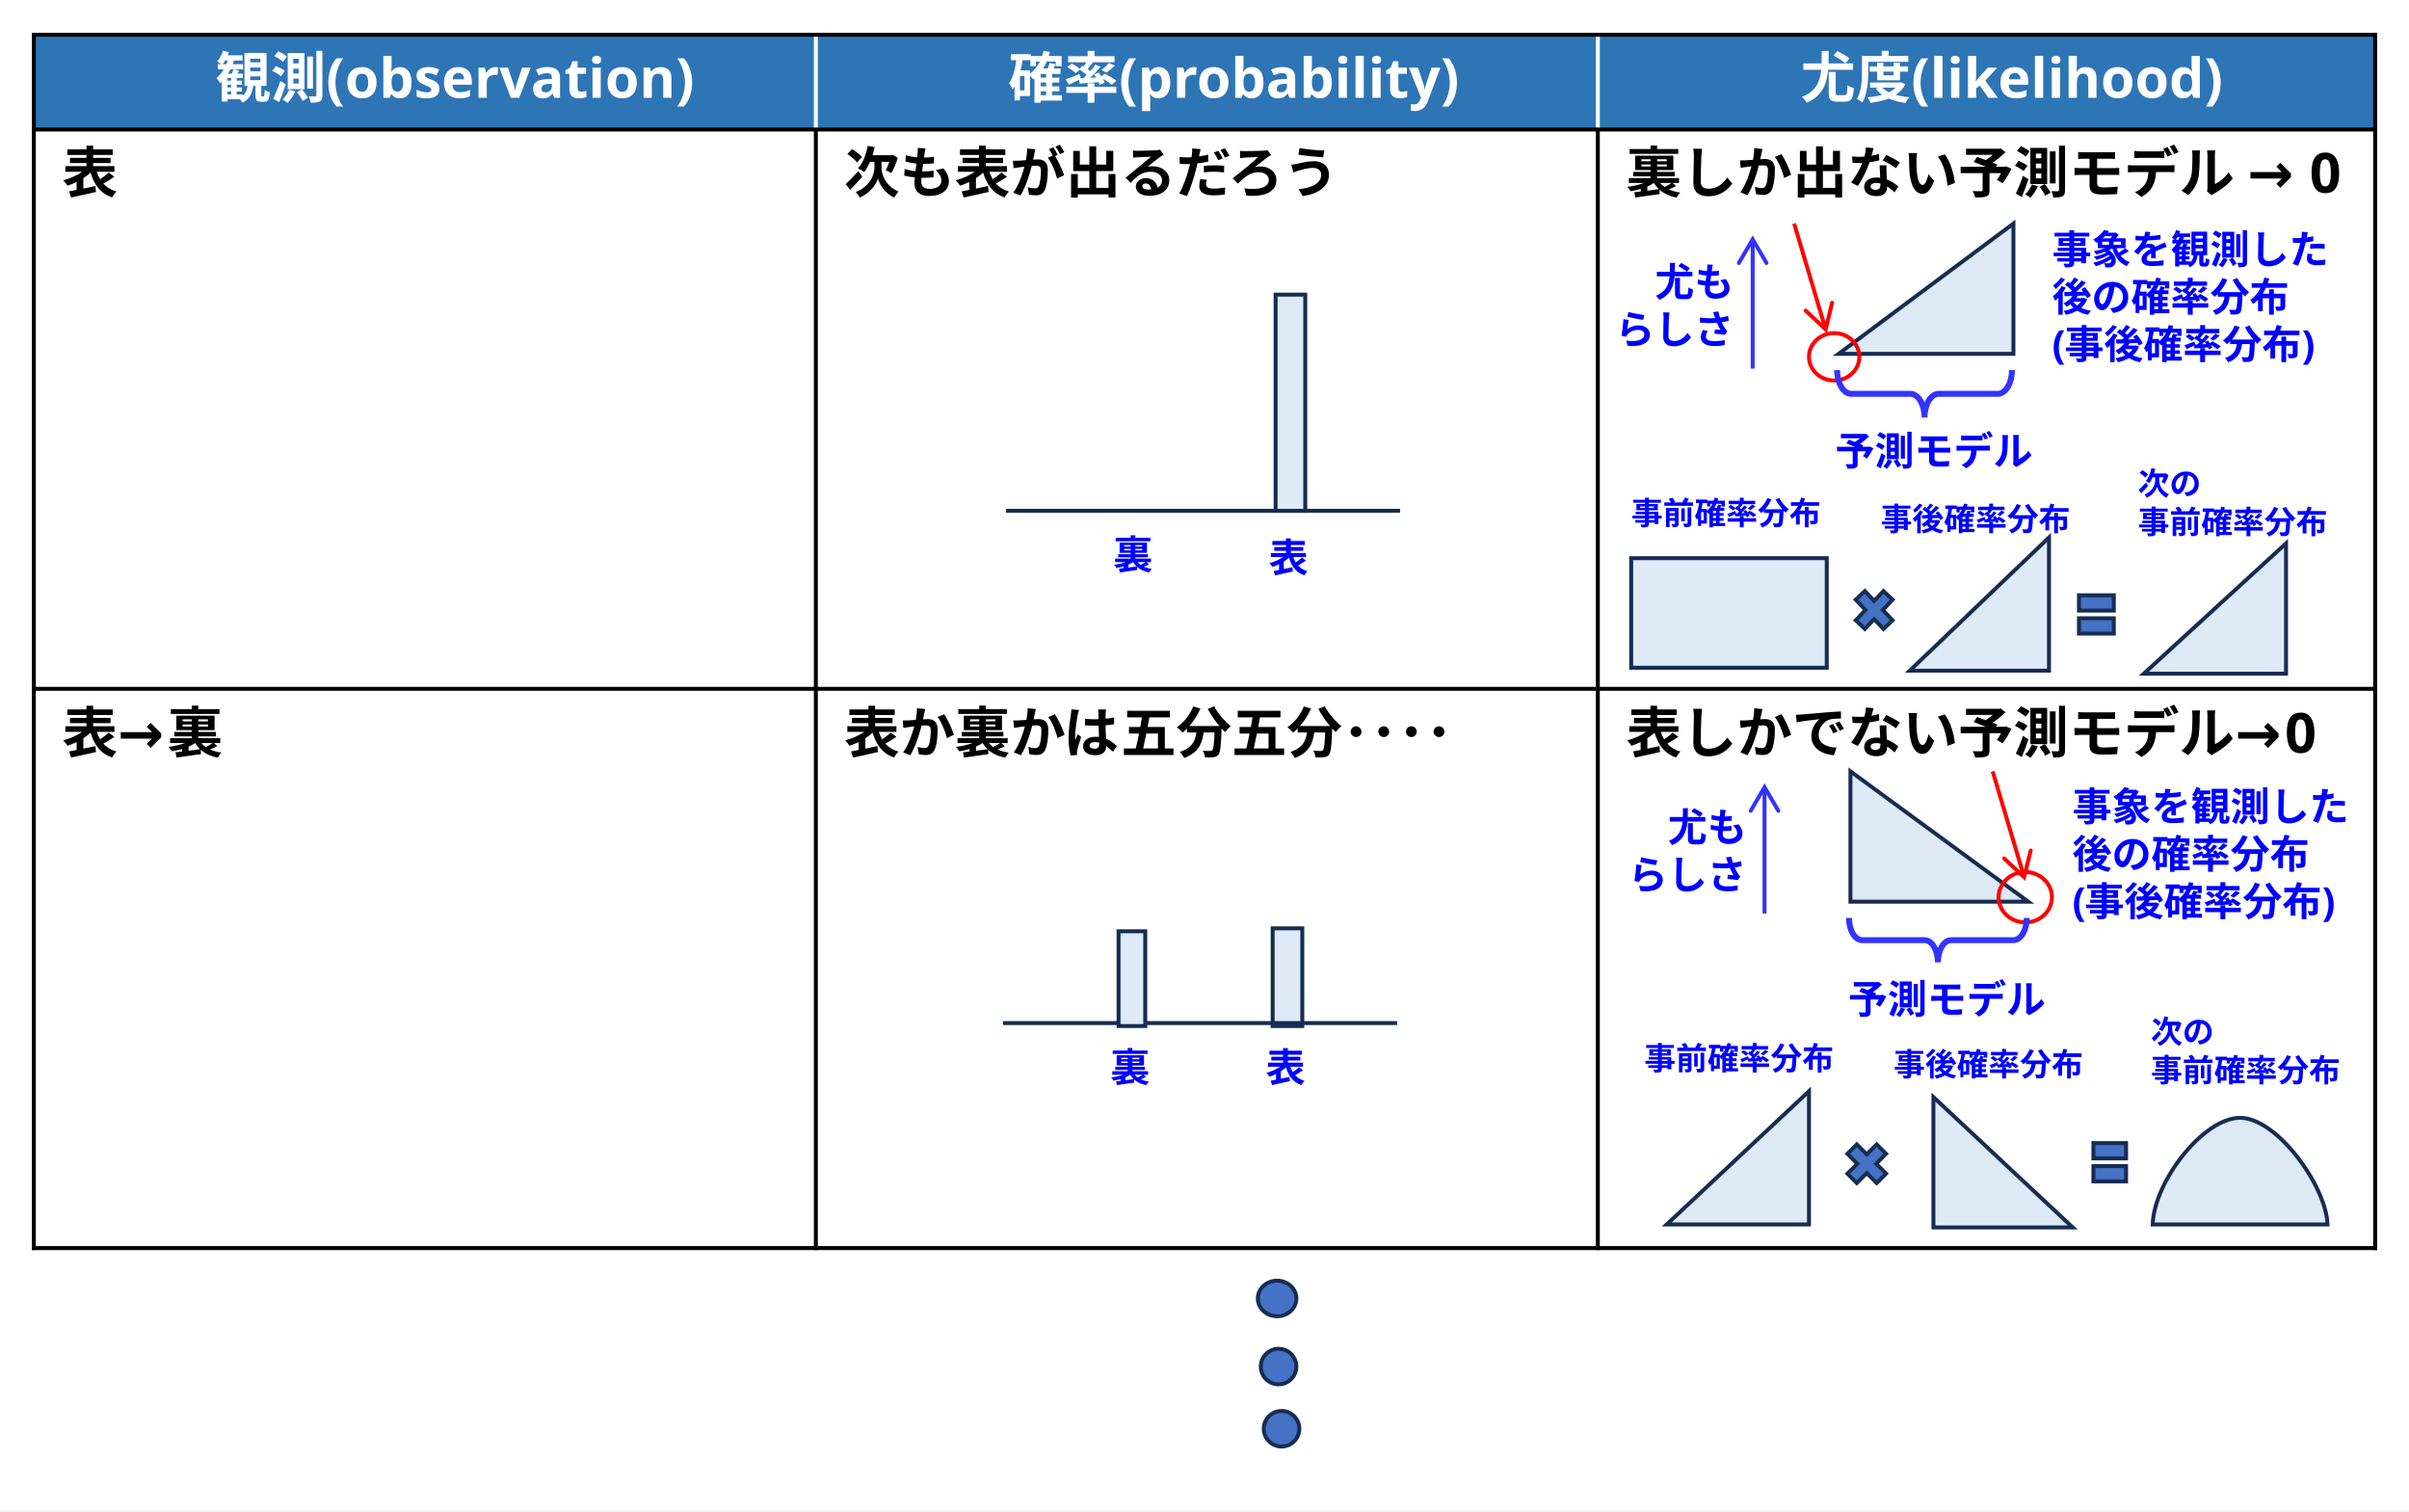
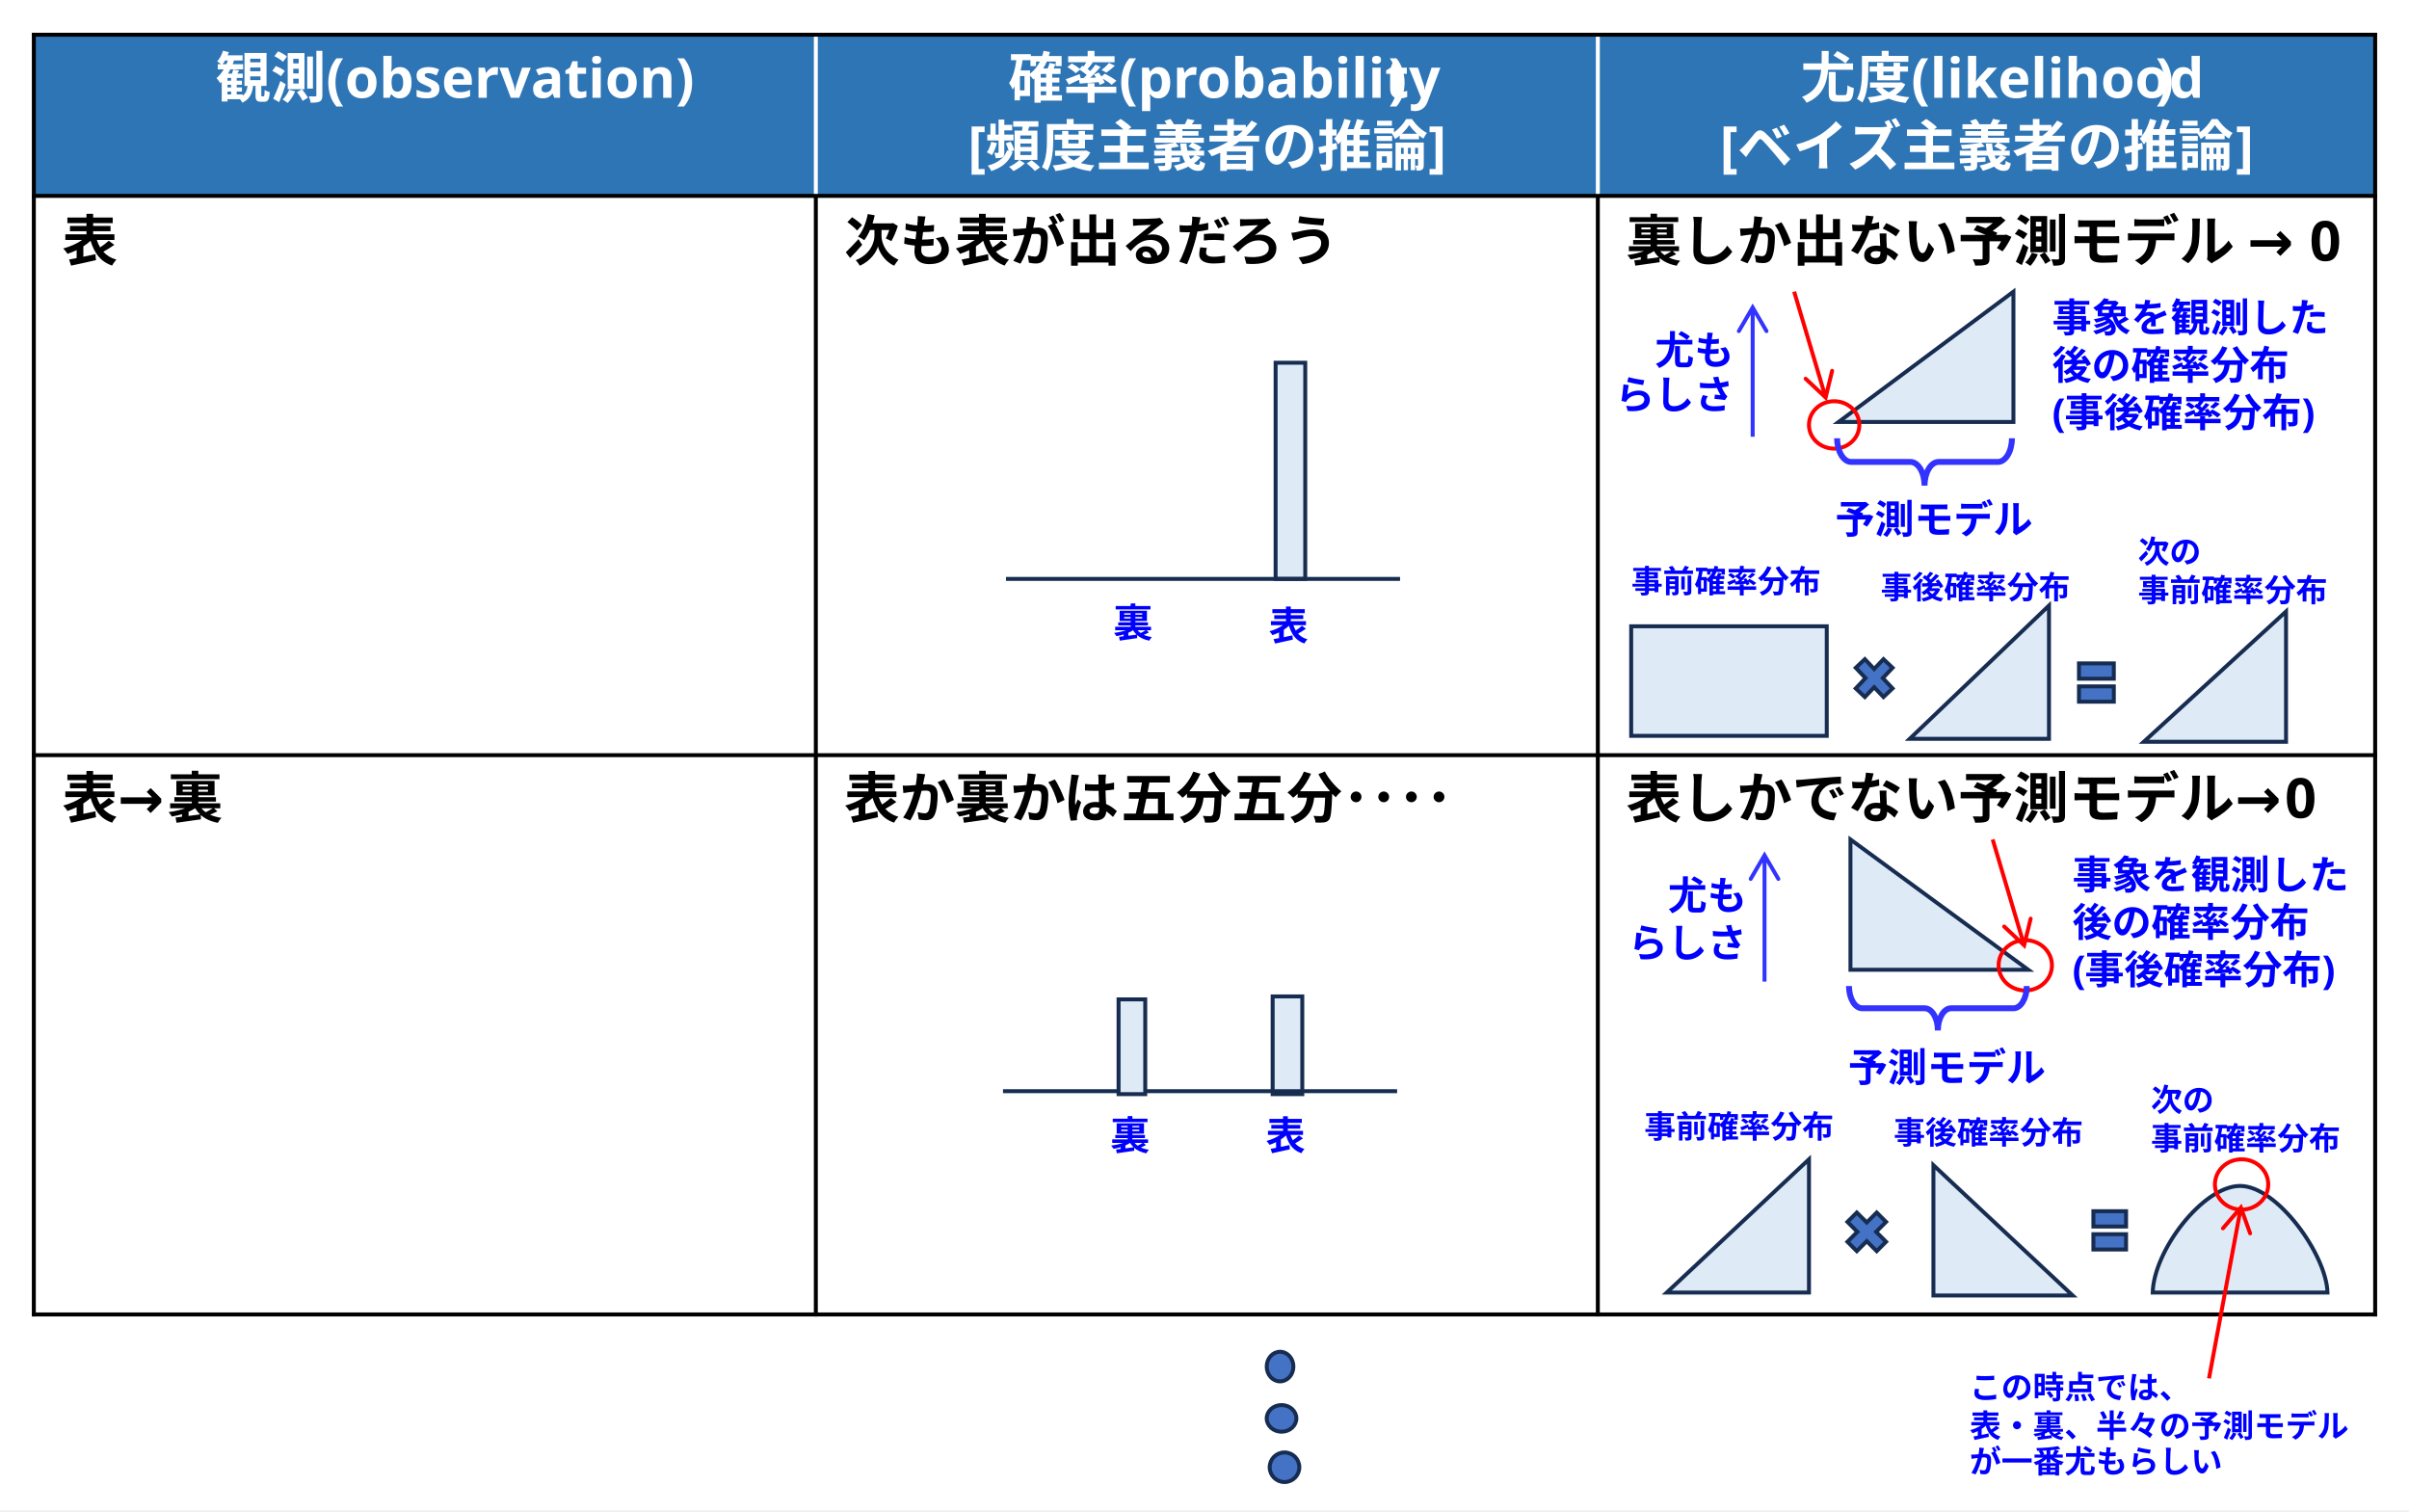
<svg xmlns="http://www.w3.org/2000/svg" width="813" height="510" overflow="hidden">
  <g>
    <rect x="0" y="0" width="813" height="509.624" fill="#FFFFFF" />
-     <path d="M11.418 11.716 275.331 11.716 275.331 43.706 11.418 43.706Z" fill="#2E75B6" fill-rule="evenodd" />
-     <path d="M275.331 11.716 539.243 11.716 539.243 43.706 275.331 43.706Z" fill="#2E75B6" fill-rule="evenodd" />
-     <path d="M539.243 11.716 801.582 11.716 801.582 43.706 539.243 43.706Z" fill="#2E75B6" fill-rule="evenodd" />
-     <path d="M275.331 11.05 275.331 43.706" stroke="#FFFFFF" stroke-width="1.334" stroke-linejoin="round" stroke-miterlimit="10" fill="none" fill-rule="evenodd" />
-     <path d="M275.331 43.706 275.331 421.849" stroke="#000000" stroke-width="1.334" stroke-linejoin="round" stroke-miterlimit="10" fill="none" fill-rule="evenodd" />
-     <path d="M539.243 11.05 539.243 43.706" stroke="#FFFFFF" stroke-width="1.334" stroke-linejoin="round" stroke-miterlimit="10" fill="none" fill-rule="evenodd" />
-     <path d="M539.243 43.706 539.243 421.849" stroke="#000000" stroke-width="1.334" stroke-linejoin="round" stroke-miterlimit="10" fill="none" fill-rule="evenodd" />
-     <path d="M10.752 43.706 802.249 43.706" stroke="#000000" stroke-width="1.334" stroke-linejoin="round" stroke-miterlimit="10" fill="none" fill-rule="evenodd" />
-     <path d="M10.752 232.444 802.249 232.444" stroke="#000000" stroke-width="1.334" stroke-linejoin="round" stroke-miterlimit="10" fill="none" fill-rule="evenodd" />
-     <path d="M11.418 11.05 11.418 421.849" stroke="#000000" stroke-width="1.334" stroke-linejoin="round" stroke-miterlimit="10" fill="none" fill-rule="evenodd" />
-     <path d="M801.582 11.05 801.582 421.849" stroke="#000000" stroke-width="1.334" stroke-linejoin="round" stroke-miterlimit="10" fill="none" fill-rule="evenodd" />
+     <path d="M11.418 11.716 275.331 11.716 275.331 66.098 11.418 66.098Z" fill="#2E75B6" fill-rule="evenodd" />
+     <path d="M275.331 11.716 539.243 11.716 539.243 66.098 275.331 66.098Z" fill="#2E75B6" fill-rule="evenodd" />
+     <path d="M539.243 11.716 801.582 11.716 801.582 66.098 539.243 66.098Z" fill="#2E75B6" fill-rule="evenodd" />
+     <path d="M275.331 11.05 275.331 66.098" stroke="#FFFFFF" stroke-width="1.334" stroke-linejoin="round" stroke-miterlimit="10" fill="none" fill-rule="evenodd" />
+     <path d="M275.331 66.098 275.331 444.241" stroke="#000000" stroke-width="1.334" stroke-linejoin="round" stroke-miterlimit="10" fill="none" fill-rule="evenodd" />
+     <path d="M539.243 11.05 539.243 66.098" stroke="#FFFFFF" stroke-width="1.334" stroke-linejoin="round" stroke-miterlimit="10" fill="none" fill-rule="evenodd" />
+     <path d="M539.243 66.098 539.243 444.241" stroke="#000000" stroke-width="1.334" stroke-linejoin="round" stroke-miterlimit="10" fill="none" fill-rule="evenodd" />
+     <path d="M10.752 66.098 802.249 66.098" stroke="#000000" stroke-width="1.334" stroke-linejoin="round" stroke-miterlimit="10" fill="none" fill-rule="evenodd" />
+     <path d="M10.752 254.837 802.249 254.837" stroke="#000000" stroke-width="1.334" stroke-linejoin="round" stroke-miterlimit="10" fill="none" fill-rule="evenodd" />
+     <path d="M11.418 11.05 11.418 444.241" stroke="#000000" stroke-width="1.334" stroke-linejoin="round" stroke-miterlimit="10" fill="none" fill-rule="evenodd" />
+     <path d="M801.582 11.05 801.582 444.241" stroke="#000000" stroke-width="1.334" stroke-linejoin="round" stroke-miterlimit="10" fill="none" fill-rule="evenodd" />
    <path d="M10.752 11.716 802.249 11.716" stroke="#000000" stroke-width="1.334" stroke-linejoin="round" stroke-miterlimit="10" fill="none" fill-rule="evenodd" />
-     <path d="M10.752 421.182 802.249 421.182" stroke="#000000" stroke-width="1.334" stroke-linejoin="round" stroke-miterlimit="10" fill="none" fill-rule="evenodd" />
-     <text fill="#FFFFFF" font-family="Yu Gothic,Yu Gothic_MSFontService,sans-serif" font-weight="700" font-size="18.661" transform="matrix(1 0 0 0.999263 607.643 33)">尤度</text>
-     <text fill="#FFFFFF" font-family="Calibri,Calibri_MSFontService,sans-serif" font-weight="700" font-size="18.661" transform="matrix(1 0 0 0.999263 644.992 33)">(likelihood)</text>
-     <text fill="#FFFFFF" font-family="Yu Gothic,Yu Gothic_MSFontService,sans-serif" font-weight="700" font-size="18.661" transform="matrix(1 0 0 0.999263 340.289 33)">確率</text>
-     <text fill="#FFFFFF" font-family="Calibri,Calibri_MSFontService,sans-serif" font-weight="700" font-size="18.661" transform="matrix(1 0 0 0.999263 377.638 33)">(probability)</text>
+     <path d="M10.752 443.575 802.249 443.575" stroke="#000000" stroke-width="1.334" stroke-linejoin="round" stroke-miterlimit="10" fill="none" fill-rule="evenodd" />
+     <text fill="#FFFFFF" font-family="Yu Gothic,Yu Gothic_MSFontService,sans-serif" font-weight="700" font-size="18.661" transform="matrix(1 0 0 0.999263 607.64 33)">尤度</text>
+     <text fill="#FFFFFF" font-family="Calibri,Calibri_MSFontService,sans-serif" font-weight="700" font-size="18.661" transform="matrix(1 0 0 0.999263 644.989 33)">(likelihood</text>
+     <text fill="#FFFFFF" font-family="Calibri,Calibri_MSFontService,sans-serif" font-weight="700" font-size="18.661" transform="matrix(1 0 0 0.999263 727.342 33)">)</text>
+     <text fill="#FFFFFF" font-family="Calibri,Calibri_MSFontService,sans-serif" font-weight="700" font-size="18.661" transform="matrix(1 0 0 0.999263 580.375 56)">[</text>
+     <text fill="#FFFFFF" font-family="Yu Gothic,Yu Gothic_MSFontService,sans-serif" font-weight="700" font-size="18.661" transform="matrix(1 0 0 0.999263 586.378 56)">ベイズ主義者の推論</text>
+     <text fill="#FFFFFF" font-family="Calibri,Calibri_MSFontService,sans-serif" font-weight="700" font-size="18.661" transform="matrix(1 0 0 0.999263 754.447 56)">]</text>
+     <text fill="#FFFFFF" font-family="Yu Gothic,Yu Gothic_MSFontService,sans-serif" font-weight="700" font-size="18.661" transform="matrix(1 0 0 0.999263 340.293 33)">確率</text>
+     <text fill="#FFFFFF" font-family="Calibri,Calibri_MSFontService,sans-serif" font-weight="700" font-size="18.661" transform="matrix(1 0 0 0.999263 377.641 33)">(probability</text>
+     <text fill="#FFFFFF" font-family="Calibri,Calibri_MSFontService,sans-serif" font-weight="700" font-size="18.661" transform="matrix(1 0 0 0.999263 468.452 33)">)</text>
+     <text fill="#FFFFFF" font-family="Calibri,Calibri_MSFontService,sans-serif" font-weight="700" font-size="18.661" transform="matrix(1 0 0 0.999263 326.587 56)">[</text>
+     <text fill="#FFFFFF" font-family="Yu Gothic,Yu Gothic_MSFontService,sans-serif" font-weight="700" font-size="18.661" transform="matrix(1 0 0 0.999263 332.589 56)">頻度主義者の推論</text>
+     <text fill="#FFFFFF" font-family="Calibri,Calibri_MSFontService,sans-serif" font-weight="700" font-size="18.661" transform="matrix(1 0 0 0.999263 481.984 56)">]</text>
    <text fill="#FFFFFF" font-family="Yu Gothic,Yu Gothic_MSFontService,sans-serif" font-weight="700" font-size="18.661" transform="matrix(1 0 0 0.999263 72.699 33)">観測</text>
    <text fill="#FFFFFF" font-family="Calibri,Calibri_MSFontService,sans-serif" font-weight="700" font-size="18.661" transform="matrix(1 0 0 0.999263 110.048 33)">(observation)</text>
    <g>
-       <text font-family="Yu Gothic,Yu Gothic_MSFontService,sans-serif" font-weight="700" font-size="18.661" transform="matrix(1 0 0 0.999263 548.847 65)">裏しか出ない予測モデル</text>
+       <text font-family="Yu Gothic,Yu Gothic_MSFontService,sans-serif" font-weight="700" font-size="18.661" transform="matrix(1 0 0 0.999263 548.847 88)">裏しか出ない予測モデル</text>
    </g>
-     <text font-family="Calibri,Calibri_MSFontService,sans-serif" font-weight="700" font-size="18.661" transform="matrix(1 0 0 0.999263 758.433 65)">→</text>
-     <text font-family="Calibri,Calibri_MSFontService,sans-serif" font-weight="700" font-size="18.661" transform="matrix(1 0 0 0.999263 779.441 65)">0</text>
+     <text font-family="Calibri,Calibri_MSFontService,sans-serif" font-weight="700" font-size="18.661" transform="matrix(1 0 0 0.999263 758.433 88)">→</text>
+     <text font-family="Calibri,Calibri_MSFontService,sans-serif" font-weight="700" font-size="18.661" transform="matrix(1 0 0 0.999263 779.441 88)">0</text>
    <g>
-       <text font-family="Yu Gothic,Yu Gothic_MSFontService,sans-serif" font-weight="700" font-size="18.661" transform="matrix(1 0 0 0.999263 284.935 65)">次も表が出るだろう</text>
+       <text font-family="Yu Gothic,Yu Gothic_MSFontService,sans-serif" font-weight="700" font-size="18.661" transform="matrix(1 0 0 0.999263 284.935 88)">次も表が出るだろう</text>
    </g>
    <g>
-       <text font-family="Yu Gothic,Yu Gothic_MSFontService,sans-serif" font-weight="700" font-size="18.661" transform="matrix(1 0 0 0.999263 21.0225 65)">表</text>
+       <text font-family="Yu Gothic,Yu Gothic_MSFontService,sans-serif" font-weight="700" font-size="18.661" transform="matrix(1 0 0 0.999263 21.0225 88)">表</text>
    </g>
    <g>
-       <text font-family="Yu Gothic,Yu Gothic_MSFontService,sans-serif" font-weight="700" font-size="18.661" transform="matrix(1 0 0 0.999263 548.847 254)">表しかでない予測モデル</text>
+       <text font-family="Yu Gothic,Yu Gothic_MSFontService,sans-serif" font-weight="700" font-size="18.661" transform="matrix(1 0 0 0.999263 548.847 276)">表しかでない予測モデル</text>
    </g>
-     <text font-family="Calibri,Calibri_MSFontService,sans-serif" font-weight="700" font-size="18.661" transform="matrix(1 0 0 0.999263 754.264 254)">→</text>
-     <text font-family="Calibri,Calibri_MSFontService,sans-serif" font-weight="700" font-size="18.661" transform="matrix(1 0 0 0.999263 771.105 254)">0</text>
+     <text font-family="Calibri,Calibri_MSFontService,sans-serif" font-weight="700" font-size="18.661" transform="matrix(1 0 0 0.999263 754.264 276)">→</text>
+     <text font-family="Calibri,Calibri_MSFontService,sans-serif" font-weight="700" font-size="18.661" transform="matrix(1 0 0 0.999263 771.105 276)">0</text>
    <g>
-       <text font-family="Yu Gothic,Yu Gothic_MSFontService,sans-serif" font-weight="700" font-size="18.661" transform="matrix(1 0 0 0.999263 284.935 254)">表</text>
+       <text font-family="Yu Gothic,Yu Gothic_MSFontService,sans-serif" font-weight="700" font-size="18.661" transform="matrix(1 0 0 0.999263 284.935 276)">表</text>
    </g>
-     <text font-family="Yu Gothic,Yu Gothic_MSFontService,sans-serif" font-weight="700" font-size="18.661" transform="matrix(1 0 0 0.999263 303.609 254)">か</text>
-     <text font-family="Yu Gothic,Yu Gothic_MSFontService,sans-serif" font-weight="700" font-size="18.661" transform="matrix(1 0 0 0.999263 322.283 254)">裏</text>
-     <text font-family="Yu Gothic,Yu Gothic_MSFontService,sans-serif" font-weight="700" font-size="18.661" transform="matrix(1 0 0 0.999263 340.958 254)">かは</text>
-     <text font-family="Yu Gothic,Yu Gothic_MSFontService,sans-serif" font-weight="700" font-size="18.661" transform="matrix(1 0 0 0.999263 378.306 254)">五分五分</text>
-     <text font-family="Yu Gothic,Yu Gothic_MSFontService,sans-serif" font-weight="700" font-size="18.661" transform="matrix(1 0 0 0.999263 453.004 254)">････</text>
+     <text font-family="Yu Gothic,Yu Gothic_MSFontService,sans-serif" font-weight="700" font-size="18.661" transform="matrix(1 0 0 0.999263 303.609 276)">か</text>
+     <text font-family="Yu Gothic,Yu Gothic_MSFontService,sans-serif" font-weight="700" font-size="18.661" transform="matrix(1 0 0 0.999263 322.283 276)">裏</text>
+     <text font-family="Yu Gothic,Yu Gothic_MSFontService,sans-serif" font-weight="700" font-size="18.661" transform="matrix(1 0 0 0.999263 340.958 276)">かは</text>
+     <text font-family="Yu Gothic,Yu Gothic_MSFontService,sans-serif" font-weight="700" font-size="18.661" transform="matrix(1 0 0 0.999263 378.306 276)">五分五分</text>
+     <text font-family="Yu Gothic,Yu Gothic_MSFontService,sans-serif" font-weight="700" font-size="18.661" transform="matrix(1 0 0 0.999263 453.004 276)">････</text>
    <g>
-       <text font-family="Yu Gothic,Yu Gothic_MSFontService,sans-serif" font-weight="700" font-size="18.661" transform="matrix(1 0 0 0.999263 21.0225 254)">表</text>
+       <text font-family="Yu Gothic,Yu Gothic_MSFontService,sans-serif" font-weight="700" font-size="18.661" transform="matrix(1 0 0 0.999263 21.0225 276)">表</text>
    </g>
-     <text font-family="Calibri,Calibri_MSFontService,sans-serif" font-weight="700" font-size="18.661" transform="matrix(1 0 0 0.999263 39.6968 254)">→</text>
-     <text font-family="Yu Gothic,Yu Gothic_MSFontService,sans-serif" font-weight="700" font-size="18.661" transform="matrix(1 0 0 0.999263 56.537 254)">裏</text>
-     <path d="M0 43.968 0 0 58.957 43.968Z" stroke="#172C51" stroke-width="1.333" stroke-miterlimit="8" fill="#DEEBF7" fill-rule="evenodd" transform="matrix(-1.00074 0 0 1 679.5 75.4444)" />
-     <path d="M610.5 120.411C610.5 115.996 614.306 112.417 619 112.417 623.694 112.417 627.5 115.996 627.5 120.411 627.5 124.826 623.694 128.405 619 128.405 614.306 128.405 610.5 124.826 610.5 120.411Z" stroke="#FF0000" stroke-width="1.334" stroke-miterlimit="8" fill="none" fill-rule="evenodd" />
-     <path d="M679 124.908C679 129.323 676.868 132.902 674.238 132.902L654.262 132.902C651.632 132.902 649.5 136.481 649.5 140.896 649.5 136.481 647.368 132.902 644.738 132.902L624.762 132.902C622.132 132.902 620 129.323 620 124.908" stroke="#3333FF" stroke-width="1.999" stroke-miterlimit="8" fill="none" fill-rule="evenodd" />
-     <text fill="#0000FF" font-family="Yu Gothic,Yu Gothic_MSFontService,sans-serif" font-weight="700" font-size="13.329" transform="matrix(1 0 0 0.999263 619.349 157)">予測モデル</text>
-     <text fill="#0000FF" font-family="Yu Gothic,Yu Gothic_MSFontService,sans-serif" font-weight="700" font-size="13.329" transform="matrix(1 0 0 0.999263 558.478 100)">尤も</text>
-     <text fill="#0000FF" font-family="Yu Gothic,Yu Gothic_MSFontService,sans-serif" font-weight="700" font-size="13.329" transform="matrix(1 0 0 0.999263 545.139 116)">らしさ</text>
-     <path d="M590.833 124.408 590.833 80.761 592.167 80.761 592.167 124.408ZM586.255 88.423 591.5 79.438 596.745 88.423C596.93 88.74 596.823 89.149 596.505 89.334 596.187 89.519 595.778 89.412 595.593 89.094L590.924 81.097 592.076 81.097 587.408 89.094C587.222 89.412 586.814 89.519 586.495 89.334 586.177 89.149 586.07 88.74 586.255 88.423Z" fill="#3333FF" />
-     <path d="M615.484 111.342 604.861 75.634 606.139 75.254 616.763 110.962ZM618.966 102.315 616.501 112.42 608.912 105.302C608.643 105.05 608.63 104.628 608.882 104.36 609.134 104.091 609.556 104.078 609.824 104.33L616.58 110.666 615.476 110.994 617.67 101.999C617.757 101.642 618.118 101.422 618.476 101.51 618.834 101.597 619.053 101.957 618.966 102.315Z" fill="#FF0000" />
-     <rect x="550.5" y="188.361" width="66" height="36.973" stroke="#172C51" stroke-width="1.334" stroke-miterlimit="8" fill="#DEEBF7" />
-     <path d="M626.286 202.37 629.36 199.46 632.5 202.773 635.64 199.46 638.714 202.37 635.416 205.848 638.714 209.327 635.64 212.236 632.5 208.924 629.36 212.236 626.286 209.327 629.584 205.848Z" stroke="#172C51" stroke-width="1.334" stroke-miterlimit="8" fill="#4472C4" fill-rule="evenodd" />
-     <path d="M0 44.967 0 0 46.965 44.967Z" stroke="#172C51" stroke-width="1.333" stroke-miterlimit="8" fill="#DEEBF7" fill-rule="evenodd" transform="matrix(-1.00074 0 0 1 691.5 181.366)" />
-     <path d="M0 43.968 0 0 47.965 43.968Z" stroke="#172C51" stroke-width="1.333" stroke-miterlimit="8" fill="#DEEBF7" fill-rule="evenodd" transform="matrix(-1.00074 0 0 1 771.5 183.365)" />
-     <path d="M701.621 200.884 713.379 200.884 713.379 206.054 701.621 206.054ZM701.621 208.64 713.379 208.64 713.379 213.81 701.621 213.81Z" stroke="#172C51" stroke-width="1.334" stroke-miterlimit="8" fill="#4472C4" fill-rule="evenodd" />
-     <text fill="#0000FF" font-family="Yu Gothic,Yu Gothic_MSFontService,sans-serif" font-weight="700" font-size="10.663" transform="matrix(1 0 0 0.999263 550.527 177)">事前確率分布</text>
-     <text fill="#0000FF" font-family="Yu Gothic,Yu Gothic_MSFontService,sans-serif" font-weight="700" font-size="10.663" transform="matrix(1 0 0 0.999263 634.694 179)">事後確率分布</text>
-     <text fill="#0000FF" font-family="Yu Gothic,Yu Gothic_MSFontService,sans-serif" font-weight="700" font-size="10.663" transform="matrix(1 0 0 0.999263 721.521 167)">次の</text>
-     <text fill="#0000FF" font-family="Yu Gothic,Yu Gothic_MSFontService,sans-serif" font-weight="700" font-size="10.663" transform="matrix(1 0 0 0.999263 721.521 180)">事前確率分布</text>
-     <path d="M624.5 304.276 624.5 260.308 684.5 304.276Z" stroke="#172C51" stroke-width="1.334" stroke-miterlimit="8" fill="#DEEBF7" fill-rule="evenodd" />
-     <path d="M674.5 302.777C674.5 298.086 678.529 294.283 683.5 294.283 688.471 294.283 692.5 298.086 692.5 302.777 692.5 307.468 688.471 311.271 683.5 311.271 678.529 311.271 674.5 307.468 674.5 302.777Z" stroke="#FF0000" stroke-width="1.334" stroke-miterlimit="8" fill="none" fill-rule="evenodd" />
-     <path d="M684 309.772C684 313.911 682.001 317.266 679.536 317.266L658.464 317.266C655.999 317.266 654 320.622 654 324.761 654 320.622 652.001 317.266 649.536 317.266L628.464 317.266C625.999 317.266 624 313.911 624 309.772" stroke="#3333FF" stroke-width="1.999" stroke-miterlimit="8" fill="none" fill-rule="evenodd" />
-     <text fill="#0000FF" font-family="Yu Gothic,Yu Gothic_MSFontService,sans-serif" font-weight="700" font-size="13.329" transform="matrix(1 0 0 0.999263 623.714 342)">予測モデル</text>
-     <text fill="#0000FF" font-family="Yu Gothic,Yu Gothic_MSFontService,sans-serif" font-weight="700" font-size="13.329" transform="matrix(1 0 0 0.999263 562.843 284)">尤も</text>
-     <text fill="#0000FF" font-family="Yu Gothic,Yu Gothic_MSFontService,sans-serif" font-weight="700" font-size="13.329" transform="matrix(1 0 0 0.999263 549.505 300)">らしさ</text>
-     <path d="M594.833 308.273 594.833 265.625 596.167 265.625 596.167 308.273ZM590.255 273.286 595.5 264.302 600.745 273.286C600.93 273.604 600.823 274.012 600.505 274.198 600.186 274.383 599.778 274.276 599.592 273.958L594.924 265.961 596.076 265.961 591.408 273.958C591.222 274.276 590.814 274.383 590.495 274.198 590.177 274.012 590.07 273.604 590.255 273.286Z" fill="#3333FF" />
-     <path d="M682.484 296.206 671.861 260.498 673.139 260.118 683.763 295.826ZM685.966 287.179 683.501 297.284 675.912 290.166C675.643 289.914 675.63 289.492 675.882 289.224 676.134 288.955 676.556 288.942 676.824 289.194L683.58 295.53 682.476 295.858 684.67 286.863C684.757 286.505 685.118 286.286 685.476 286.373 685.834 286.461 686.053 286.821 685.966 287.179Z" fill="#FF0000" />
-     <path d="M623.483 389.356 626.643 386.199 630 389.553 633.357 386.199 636.517 389.356 633.16 392.711 636.517 396.065 633.357 399.222 630 395.868 626.643 399.222 623.483 396.065 626.84 392.711Z" stroke="#172C51" stroke-width="1.334" stroke-miterlimit="8" fill="#4472C4" fill-rule="evenodd" />
-     <path d="M0 44.967 0 0 47.965 44.967Z" stroke="#172C51" stroke-width="1.333" stroke-miterlimit="8" fill="#DEEBF7" fill-rule="evenodd" transform="matrix(-1.00074 0 0 1 610.5 368.229)" />
-     <path d="M652.5 414.195 652.5 370.227 699.5 414.195Z" stroke="#172C51" stroke-width="1.334" stroke-miterlimit="8" fill="#DEEBF7" fill-rule="evenodd" />
-     <path d="M706.488 385.748 717.512 385.748 717.512 390.918 706.488 390.918ZM706.488 393.504 717.512 393.504 717.512 398.674 706.488 398.674Z" stroke="#172C51" stroke-width="1.334" stroke-miterlimit="8" fill="#4472C4" fill-rule="evenodd" />
-     <text fill="#0000FF" font-family="Yu Gothic,Yu Gothic_MSFontService,sans-serif" font-weight="700" font-size="10.663" transform="matrix(1 0 0 0.999263 554.893 361)">事前確率分布</text>
-     <text fill="#0000FF" font-family="Yu Gothic,Yu Gothic_MSFontService,sans-serif" font-weight="700" font-size="10.663" transform="matrix(1 0 0 0.999263 639.06 363)">事後確率分布</text>
-     <text fill="#0000FF" font-family="Yu Gothic,Yu Gothic_MSFontService,sans-serif" font-weight="700" font-size="10.663" transform="matrix(1 0 0 0.999263 725.887 352)">次の</text>
-     <text fill="#0000FF" font-family="Yu Gothic,Yu Gothic_MSFontService,sans-serif" font-weight="700" font-size="10.663" transform="matrix(1 0 0 0.999263 725.887 365)">事前確率分布</text>
-     <path d="M726.5 413.195C726.896 398.928 743.51 377.222 756 377.222 768.489 377.222 785.104 400.367 785.5 413.195L726.5 413.195Z" stroke="#172C51" stroke-width="1.334" stroke-miterlimit="8" fill="#DEEBF7" fill-rule="evenodd" />
-     <path d="M424.5 438.177C424.5 434.866 427.41 432.181 431 432.181 434.59 432.181 437.5 434.866 437.5 438.177 437.5 441.488 434.59 444.173 431 444.173 427.41 444.173 424.5 441.488 424.5 438.177Z" stroke="#172C51" stroke-width="1.334" stroke-miterlimit="8" fill="#4472C4" fill-rule="evenodd" />
-     <path d="M425.5 461.16C425.5 457.849 428.186 455.165 431.5 455.165 434.814 455.165 437.5 457.849 437.5 461.16 437.5 464.471 434.814 467.156 431.5 467.156 428.186 467.156 425.5 464.471 425.5 461.16Z" stroke="#172C51" stroke-width="1.334" stroke-miterlimit="8" fill="#4472C4" fill-rule="evenodd" />
-     <path d="M426.5 482.145C426.5 478.833 429.186 476.149 432.5 476.149 435.814 476.149 438.5 478.833 438.5 482.145 438.5 485.456 435.814 488.14 432.5 488.14 429.186 488.14 426.5 485.456 426.5 482.145Z" stroke="#172C51" stroke-width="1.334" stroke-miterlimit="8" fill="#4472C4" fill-rule="evenodd" />
-     <text fill="#0000FF" font-family="Yu Gothic,Yu Gothic_MSFontService,sans-serif" font-weight="700" font-size="13.329" transform="matrix(1 0 0 0.999263 692.565 89)">事象を観測した</text>
-     <text fill="#0000FF" font-family="Yu Gothic,Yu Gothic_MSFontService,sans-serif" font-weight="700" font-size="13.329" transform="matrix(1 0 0 0.999263 692.565 105)">後の確率分布</text>
-     <text fill="#0000FF" font-family="Calibri,Calibri_MSFontService,sans-serif" font-weight="700" font-size="13.329" transform="matrix(1 0 0 0.999263 692.565 121)">(</text>
-     <text fill="#0000FF" font-family="Yu Gothic,Yu Gothic_MSFontService,sans-serif" font-weight="700" font-size="13.329" transform="matrix(1 0 0 0.999263 696.733 121)">事後確率分布</text>
-     <text fill="#0000FF" font-family="Calibri,Calibri_MSFontService,sans-serif" font-weight="700" font-size="13.329" transform="matrix(1 0 0 0.999263 776.766 121)">)</text>
-     <text fill="#0000FF" font-family="Yu Gothic,Yu Gothic_MSFontService,sans-serif" font-weight="700" font-size="13.329" transform="matrix(1 0 0 0.999263 699.398 277)">事象を観測した</text>
-     <text fill="#0000FF" font-family="Yu Gothic,Yu Gothic_MSFontService,sans-serif" font-weight="700" font-size="13.329" transform="matrix(1 0 0 0.999263 699.398 293)">後の確率分布</text>
-     <text fill="#0000FF" font-family="Calibri,Calibri_MSFontService,sans-serif" font-weight="700" font-size="13.329" transform="matrix(1 0 0 0.999263 699.398 309)">(</text>
-     <text fill="#0000FF" font-family="Yu Gothic,Yu Gothic_MSFontService,sans-serif" font-weight="700" font-size="13.329" transform="matrix(1 0 0 0.999263 703.567 309)">事後確率分布</text>
-     <text fill="#0000FF" font-family="Calibri,Calibri_MSFontService,sans-serif" font-weight="700" font-size="13.329" transform="matrix(1 0 0 0.999263 783.599 309)">)</text>
-     <rect x="430.5" y="99.427" width="10" height="72.946" stroke="#172C51" stroke-width="1.334" stroke-miterlimit="8" fill="#DEEBF7" />
-     <path d="M339.5 172.373 472.5 172.373" stroke="#172C51" stroke-width="1.334" stroke-miterlimit="8" fill="none" fill-rule="evenodd" />
-     <text fill="#0000FF" font-family="Yu Gothic,Yu Gothic_MSFontService,sans-serif" font-weight="700" font-size="13.329" transform="matrix(1 0 0 0.999263 375.733 192)">裏</text>
-     <text fill="#0000FF" font-family="Yu Gothic,Yu Gothic_MSFontService,sans-serif" font-weight="700" font-size="13.329" transform="matrix(1 0 0 0.999263 428.184 193)">表</text>
-     <rect x="429.5" y="313.269" width="10" height="32.976" stroke="#172C51" stroke-width="1.334" stroke-miterlimit="8" fill="#DEEBF7" />
-     <path d="M338.5 345.245 471.5 345.245" stroke="#172C51" stroke-width="1.334" stroke-miterlimit="8" fill="none" fill-rule="evenodd" />
-     <text fill="#0000FF" font-family="Yu Gothic,Yu Gothic_MSFontService,sans-serif" font-weight="700" font-size="13.329" transform="matrix(1 0 0 0.999263 374.736 365)">裏</text>
-     <text fill="#0000FF" font-family="Yu Gothic,Yu Gothic_MSFontService,sans-serif" font-weight="700" font-size="13.329" transform="matrix(1 0 0 0.999263 427.187 365)">表</text>
-     <rect x="377.5" y="314.268" width="9" height="31.976" stroke="#172C51" stroke-width="1.334" stroke-miterlimit="8" fill="#DEEBF7" />
+     <text font-family="Calibri,Calibri_MSFontService,sans-serif" font-weight="700" font-size="18.661" transform="matrix(1 0 0 0.999263 39.6968 276)">→</text>
+     <text font-family="Yu Gothic,Yu Gothic_MSFontService,sans-serif" font-weight="700" font-size="18.661" transform="matrix(1 0 0 0.999263 56.537 276)">裏</text>
+     <path d="M0 43.968 0 0 58.957 43.968Z" stroke="#172C51" stroke-width="1.333" stroke-miterlimit="8" fill="#DEEBF7" fill-rule="evenodd" transform="matrix(-1.00074 0 0 1 679.5 98.4275)" />
+     <path d="M610.5 143.394C610.5 138.979 614.306 135.4 619 135.4 623.694 135.4 627.5 138.979 627.5 143.394 627.5 147.809 623.694 151.388 619 151.388 614.306 151.388 610.5 147.809 610.5 143.394Z" stroke="#FF0000" stroke-width="1.334" stroke-miterlimit="8" fill="none" fill-rule="evenodd" />
+     <path d="M679 147.891C679 152.306 676.868 155.885 674.238 155.885L654.262 155.885C651.632 155.885 649.5 159.464 649.5 163.879 649.5 159.464 647.368 155.885 644.738 155.885L624.762 155.885C622.132 155.885 620 152.306 620 147.891" stroke="#3333FF" stroke-width="1.999" stroke-miterlimit="8" fill="none" fill-rule="evenodd" />
+     <text fill="#0000FF" font-family="Yu Gothic,Yu Gothic_MSFontService,sans-serif" font-weight="700" font-size="13.329" transform="matrix(1 0 0 0.999263 619.349 180)">予測モデル</text>
+     <text fill="#0000FF" font-family="Yu Gothic,Yu Gothic_MSFontService,sans-serif" font-weight="700" font-size="13.329" transform="matrix(1 0 0 0.999263 558.478 123)">尤も</text>
+     <text fill="#0000FF" font-family="Yu Gothic,Yu Gothic_MSFontService,sans-serif" font-weight="700" font-size="13.329" transform="matrix(1 0 0 0.999263 545.139 138)">らしさ</text>
+     <path d="M590.833 147.391 590.833 103.744 592.167 103.744 592.167 147.391ZM586.255 111.406 591.5 102.421 596.745 111.406C596.93 111.724 596.823 112.132 596.505 112.317 596.187 112.503 595.778 112.395 595.593 112.077L590.924 104.08 592.076 104.08 587.408 112.077C587.222 112.395 586.814 112.503 586.495 112.317 586.177 112.132 586.07 111.724 586.255 111.406Z" fill="#3333FF" />
+     <path d="M615.484 134.325 604.861 98.617 606.139 98.237 616.763 133.945ZM618.966 125.298 616.501 135.403 608.912 128.285C608.643 128.033 608.63 127.611 608.882 127.343 609.134 127.074 609.556 127.061 609.824 127.313L616.58 133.649 615.476 133.977 617.67 124.982C617.757 124.625 618.118 124.405 618.476 124.493 618.834 124.58 619.053 124.94 618.966 125.298Z" fill="#FF0000" />
+     <rect x="550.5" y="211.344" width="66" height="36.973" stroke="#172C51" stroke-width="1.334" stroke-miterlimit="8" fill="#DEEBF7" />
+     <path d="M626.286 225.353 629.36 222.444 632.5 225.756 635.64 222.444 638.714 225.353 635.416 228.831 638.714 232.31 635.64 235.219 632.5 231.907 629.36 235.219 626.286 232.31 629.584 228.831Z" stroke="#172C51" stroke-width="1.334" stroke-miterlimit="8" fill="#4472C4" fill-rule="evenodd" />
+     <path d="M0 44.967 0 0 46.965 44.967Z" stroke="#172C51" stroke-width="1.333" stroke-miterlimit="8" fill="#DEEBF7" fill-rule="evenodd" transform="matrix(-1.00074 0 0 1 691.5 204.349)" />
+     <path d="M0 43.968 0 0 47.965 43.968Z" stroke="#172C51" stroke-width="1.333" stroke-miterlimit="8" fill="#DEEBF7" fill-rule="evenodd" transform="matrix(-1.00074 0 0 1 771.5 206.348)" />
+     <path d="M701.621 223.867 713.379 223.867 713.379 229.038 701.621 229.038ZM701.621 231.623 713.379 231.623 713.379 236.793 701.621 236.793Z" stroke="#172C51" stroke-width="1.334" stroke-miterlimit="8" fill="#4472C4" fill-rule="evenodd" />
+     <text fill="#0000FF" font-family="Yu Gothic,Yu Gothic_MSFontService,sans-serif" font-weight="700" font-size="10.663" transform="matrix(1 0 0 0.999263 550.527 200)">事前確率分布</text>
+     <text fill="#0000FF" font-family="Yu Gothic,Yu Gothic_MSFontService,sans-serif" font-weight="700" font-size="10.663" transform="matrix(1 0 0 0.999263 634.694 202)">事後確率分布</text>
+     <text fill="#0000FF" font-family="Yu Gothic,Yu Gothic_MSFontService,sans-serif" font-weight="700" font-size="10.663" transform="matrix(1 0 0 0.999263 721.521 190)">次の</text>
+     <text fill="#0000FF" font-family="Yu Gothic,Yu Gothic_MSFontService,sans-serif" font-weight="700" font-size="10.663" transform="matrix(1 0 0 0.999263 721.521 203)">事前確率分布</text>
+     <path d="M624.5 327.259 624.5 283.291 684.5 327.259Z" stroke="#172C51" stroke-width="1.334" stroke-miterlimit="8" fill="#DEEBF7" fill-rule="evenodd" />
+     <path d="M674.5 325.76C674.5 321.069 678.529 317.266 683.5 317.266 688.471 317.266 692.5 321.069 692.5 325.76 692.5 330.451 688.471 334.254 683.5 334.254 678.529 334.254 674.5 330.451 674.5 325.76Z" stroke="#FF0000" stroke-width="1.334" stroke-miterlimit="8" fill="none" fill-rule="evenodd" />
+     <path d="M684 332.755C684 336.894 682.001 340.249 679.536 340.249L658.464 340.249C655.999 340.249 654 343.605 654 347.744 654 343.605 652.001 340.249 649.536 340.249L628.464 340.249C625.999 340.249 624 336.894 624 332.755" stroke="#3333FF" stroke-width="1.999" stroke-miterlimit="8" fill="none" fill-rule="evenodd" />
+     <text fill="#0000FF" font-family="Yu Gothic,Yu Gothic_MSFontService,sans-serif" font-weight="700" font-size="13.329" transform="matrix(1 0 0 0.999263 623.714 365)">予測モデル</text>
+     <text fill="#0000FF" font-family="Yu Gothic,Yu Gothic_MSFontService,sans-serif" font-weight="700" font-size="13.329" transform="matrix(1 0 0 0.999263 562.843 307)">尤も</text>
+     <text fill="#0000FF" font-family="Yu Gothic,Yu Gothic_MSFontService,sans-serif" font-weight="700" font-size="13.329" transform="matrix(1 0 0 0.999263 549.505 323)">らしさ</text>
+     <path d="M594.833 331.256 594.833 288.608 596.167 288.608 596.167 331.256ZM590.255 296.269 595.5 287.285 600.745 296.269C600.93 296.587 600.823 296.995 600.505 297.181 600.186 297.366 599.778 297.259 599.592 296.941L594.924 288.944 596.076 288.944 591.408 296.941C591.222 297.259 590.814 297.366 590.495 297.181 590.177 296.995 590.07 296.587 590.255 296.269Z" fill="#3333FF" />
+     <path d="M682.484 319.189 671.861 283.481 673.139 283.101 683.763 318.809ZM685.966 310.162 683.501 320.267 675.912 313.149C675.643 312.897 675.63 312.475 675.882 312.207 676.134 311.938 676.556 311.925 676.824 312.177L683.58 318.513 682.476 318.841 684.67 309.846C684.757 309.488 685.118 309.269 685.476 309.356 685.834 309.444 686.053 309.804 685.966 310.162Z" fill="#FF0000" />
+     <path d="M623.483 412.339 626.643 409.182 630 412.536 633.357 409.182 636.517 412.339 633.16 415.694 636.517 419.048 633.357 422.205 630 418.851 626.643 422.205 623.483 419.048 626.84 415.694Z" stroke="#172C51" stroke-width="1.334" stroke-miterlimit="8" fill="#4472C4" fill-rule="evenodd" />
+     <path d="M0 44.967 0 0 47.965 44.967Z" stroke="#172C51" stroke-width="1.333" stroke-miterlimit="8" fill="#DEEBF7" fill-rule="evenodd" transform="matrix(-1.00074 0 0 1 610.5 391.212)" />
+     <path d="M652.5 437.178 652.5 393.21 699.5 437.178Z" stroke="#172C51" stroke-width="1.334" stroke-miterlimit="8" fill="#DEEBF7" fill-rule="evenodd" />
+     <path d="M706.488 408.731 717.512 408.731 717.512 413.901 706.488 413.901ZM706.488 416.487 717.512 416.487 717.512 421.657 706.488 421.657Z" stroke="#172C51" stroke-width="1.334" stroke-miterlimit="8" fill="#4472C4" fill-rule="evenodd" />
+     <text fill="#0000FF" font-family="Yu Gothic,Yu Gothic_MSFontService,sans-serif" font-weight="700" font-size="10.663" transform="matrix(1 0 0 0.999263 554.893 384)">事前確率分布</text>
+     <text fill="#0000FF" font-family="Yu Gothic,Yu Gothic_MSFontService,sans-serif" font-weight="700" font-size="10.663" transform="matrix(1 0 0 0.999263 639.06 386)">事後確率分布</text>
+     <text fill="#0000FF" font-family="Yu Gothic,Yu Gothic_MSFontService,sans-serif" font-weight="700" font-size="10.663" transform="matrix(1 0 0 0.999263 725.887 375)">次の</text>
+     <text fill="#0000FF" font-family="Yu Gothic,Yu Gothic_MSFontService,sans-serif" font-weight="700" font-size="10.663" transform="matrix(1 0 0 0.999263 725.887 388)">事前確率分布</text>
+     <path d="M726.5 436.178C726.896 421.911 743.51 400.205 756 400.205 768.489 400.205 785.104 423.35 785.5 436.178L726.5 436.178Z" stroke="#172C51" stroke-width="1.334" stroke-miterlimit="8" fill="#DEEBF7" fill-rule="evenodd" />
+     <path d="M427.5 461.16C427.5 458.401 429.515 456.164 432 456.164 434.485 456.164 436.5 458.401 436.5 461.16 436.5 463.919 434.485 466.156 432 466.156 429.515 466.156 427.5 463.919 427.5 461.16Z" stroke="#172C51" stroke-width="1.334" stroke-miterlimit="8" fill="#4472C4" fill-rule="evenodd" />
+     <path d="M427.5 478.647C427.5 476.164 429.739 474.15 432.5 474.15 435.261 474.15 437.5 476.164 437.5 478.647 437.5 481.131 435.261 483.144 432.5 483.144 429.739 483.144 427.5 481.131 427.5 478.647Z" stroke="#172C51" stroke-width="1.334" stroke-miterlimit="8" fill="#4472C4" fill-rule="evenodd" />
+     <path d="M428.5 495.135C428.5 492.376 430.739 490.139 433.5 490.139 436.261 490.139 438.5 492.376 438.5 495.135 438.5 497.894 436.261 500.131 433.5 500.131 430.739 500.131 428.5 497.894 428.5 495.135Z" stroke="#172C51" stroke-width="1.334" stroke-miterlimit="8" fill="#4472C4" fill-rule="evenodd" />
+     <text fill="#0000FF" font-family="Yu Gothic,Yu Gothic_MSFontService,sans-serif" font-weight="700" font-size="13.329" transform="matrix(1 0 0 0.999263 692.565 112)">事象を観測した</text>
+     <text fill="#0000FF" font-family="Yu Gothic,Yu Gothic_MSFontService,sans-serif" font-weight="700" font-size="13.329" transform="matrix(1 0 0 0.999263 692.565 128)">後の確率分布</text>
+     <text fill="#0000FF" font-family="Calibri,Calibri_MSFontService,sans-serif" font-weight="700" font-size="13.329" transform="matrix(1 0 0 0.999263 692.565 144)">(</text>
+     <text fill="#0000FF" font-family="Yu Gothic,Yu Gothic_MSFontService,sans-serif" font-weight="700" font-size="13.329" transform="matrix(1 0 0 0.999263 696.733 144)">事後確率分布</text>
+     <text fill="#0000FF" font-family="Calibri,Calibri_MSFontService,sans-serif" font-weight="700" font-size="13.329" transform="matrix(1 0 0 0.999263 776.766 144)">)</text>
+     <text fill="#0000FF" font-family="Yu Gothic,Yu Gothic_MSFontService,sans-serif" font-weight="700" font-size="13.329" transform="matrix(1 0 0 0.999263 699.398 300)">事象を観測した</text>
+     <text fill="#0000FF" font-family="Yu Gothic,Yu Gothic_MSFontService,sans-serif" font-weight="700" font-size="13.329" transform="matrix(1 0 0 0.999263 699.398 316)">後の確率分布</text>
+     <text fill="#0000FF" font-family="Calibri,Calibri_MSFontService,sans-serif" font-weight="700" font-size="13.329" transform="matrix(1 0 0 0.999263 699.398 332)">(</text>
+     <text fill="#0000FF" font-family="Yu Gothic,Yu Gothic_MSFontService,sans-serif" font-weight="700" font-size="13.329" transform="matrix(1 0 0 0.999263 703.567 332)">事後確率分布</text>
+     <text fill="#0000FF" font-family="Calibri,Calibri_MSFontService,sans-serif" font-weight="700" font-size="13.329" transform="matrix(1 0 0 0.999263 783.599 332)">)</text>
+     <rect x="430.5" y="122.41" width="10" height="72.946" stroke="#172C51" stroke-width="1.334" stroke-miterlimit="8" fill="#DEEBF7" />
+     <path d="M339.5 195.356 472.5 195.356" stroke="#172C51" stroke-width="1.334" stroke-miterlimit="8" fill="none" fill-rule="evenodd" />
+     <text fill="#0000FF" font-family="Yu Gothic,Yu Gothic_MSFontService,sans-serif" font-weight="700" font-size="13.329" transform="matrix(1 0 0 0.999263 375.733 215)">裏</text>
+     <text fill="#0000FF" font-family="Yu Gothic,Yu Gothic_MSFontService,sans-serif" font-weight="700" font-size="13.329" transform="matrix(1 0 0 0.999263 428.184 216)">表</text>
+     <rect x="429.5" y="336.252" width="10" height="32.976" stroke="#172C51" stroke-width="1.334" stroke-miterlimit="8" fill="#DEEBF7" />
+     <path d="M338.5 368.229 471.5 368.229" stroke="#172C51" stroke-width="1.334" stroke-miterlimit="8" fill="none" fill-rule="evenodd" />
+     <text fill="#0000FF" font-family="Yu Gothic,Yu Gothic_MSFontService,sans-serif" font-weight="700" font-size="13.329" transform="matrix(1 0 0 0.999263 374.736 388)">裏</text>
+     <text fill="#0000FF" font-family="Yu Gothic,Yu Gothic_MSFontService,sans-serif" font-weight="700" font-size="13.329" transform="matrix(1 0 0 0.999263 427.187 388)">表</text>
+     <rect x="377.5" y="337.251" width="9" height="31.976" stroke="#172C51" stroke-width="1.334" stroke-miterlimit="8" fill="#DEEBF7" />
+     <text fill="#0000FF" font-family="Yu Gothic,Yu Gothic_MSFontService,sans-serif" font-weight="700" font-size="10.663" transform="matrix(1 0 0 0.999263 664.713 472)">この時点では、</text>
+     <text fill="#0000FF" font-family="Yu Gothic,Yu Gothic_MSFontService,sans-serif" font-weight="700" font-size="10.663" transform="matrix(1 0 0 0.999263 664.713 485)">表・裏、半々の予測モデル</text>
+     <text fill="#0000FF" font-family="Yu Gothic,Yu Gothic_MSFontService,sans-serif" font-weight="700" font-size="10.663" transform="matrix(1 0 0 0.999263 664.713 497)">が一番尤もらしい</text>
+     <path d="M747.5 399.705C747.5 395.014 751.529 391.212 756.5 391.212 761.471 391.212 765.5 395.014 765.5 399.705 765.5 404.396 761.471 408.199 756.5 408.199 751.529 408.199 747.5 404.396 747.5 399.705Z" stroke="#FF0000" stroke-width="1.334" stroke-miterlimit="8" fill="none" fill-rule="evenodd" />
+     <path d="M10.095 57.782-0.655 0.122 0.655-0.122 11.405 57.537ZM14.498 49.167 10.992 58.96 4.194 51.088C3.953 50.81 3.984 50.389 4.263 50.148 4.541 49.907 4.962 49.938 5.203 50.217L11.254 57.224 10.123 57.435 13.243 48.718C13.367 48.371 13.748 48.191 14.095 48.315 14.441 48.439 14.622 48.821 14.498 49.167Z" fill="#FF0000" transform="matrix(1.00074 0 0 -1 745.5 465.157)" />
  </g>
</svg>
